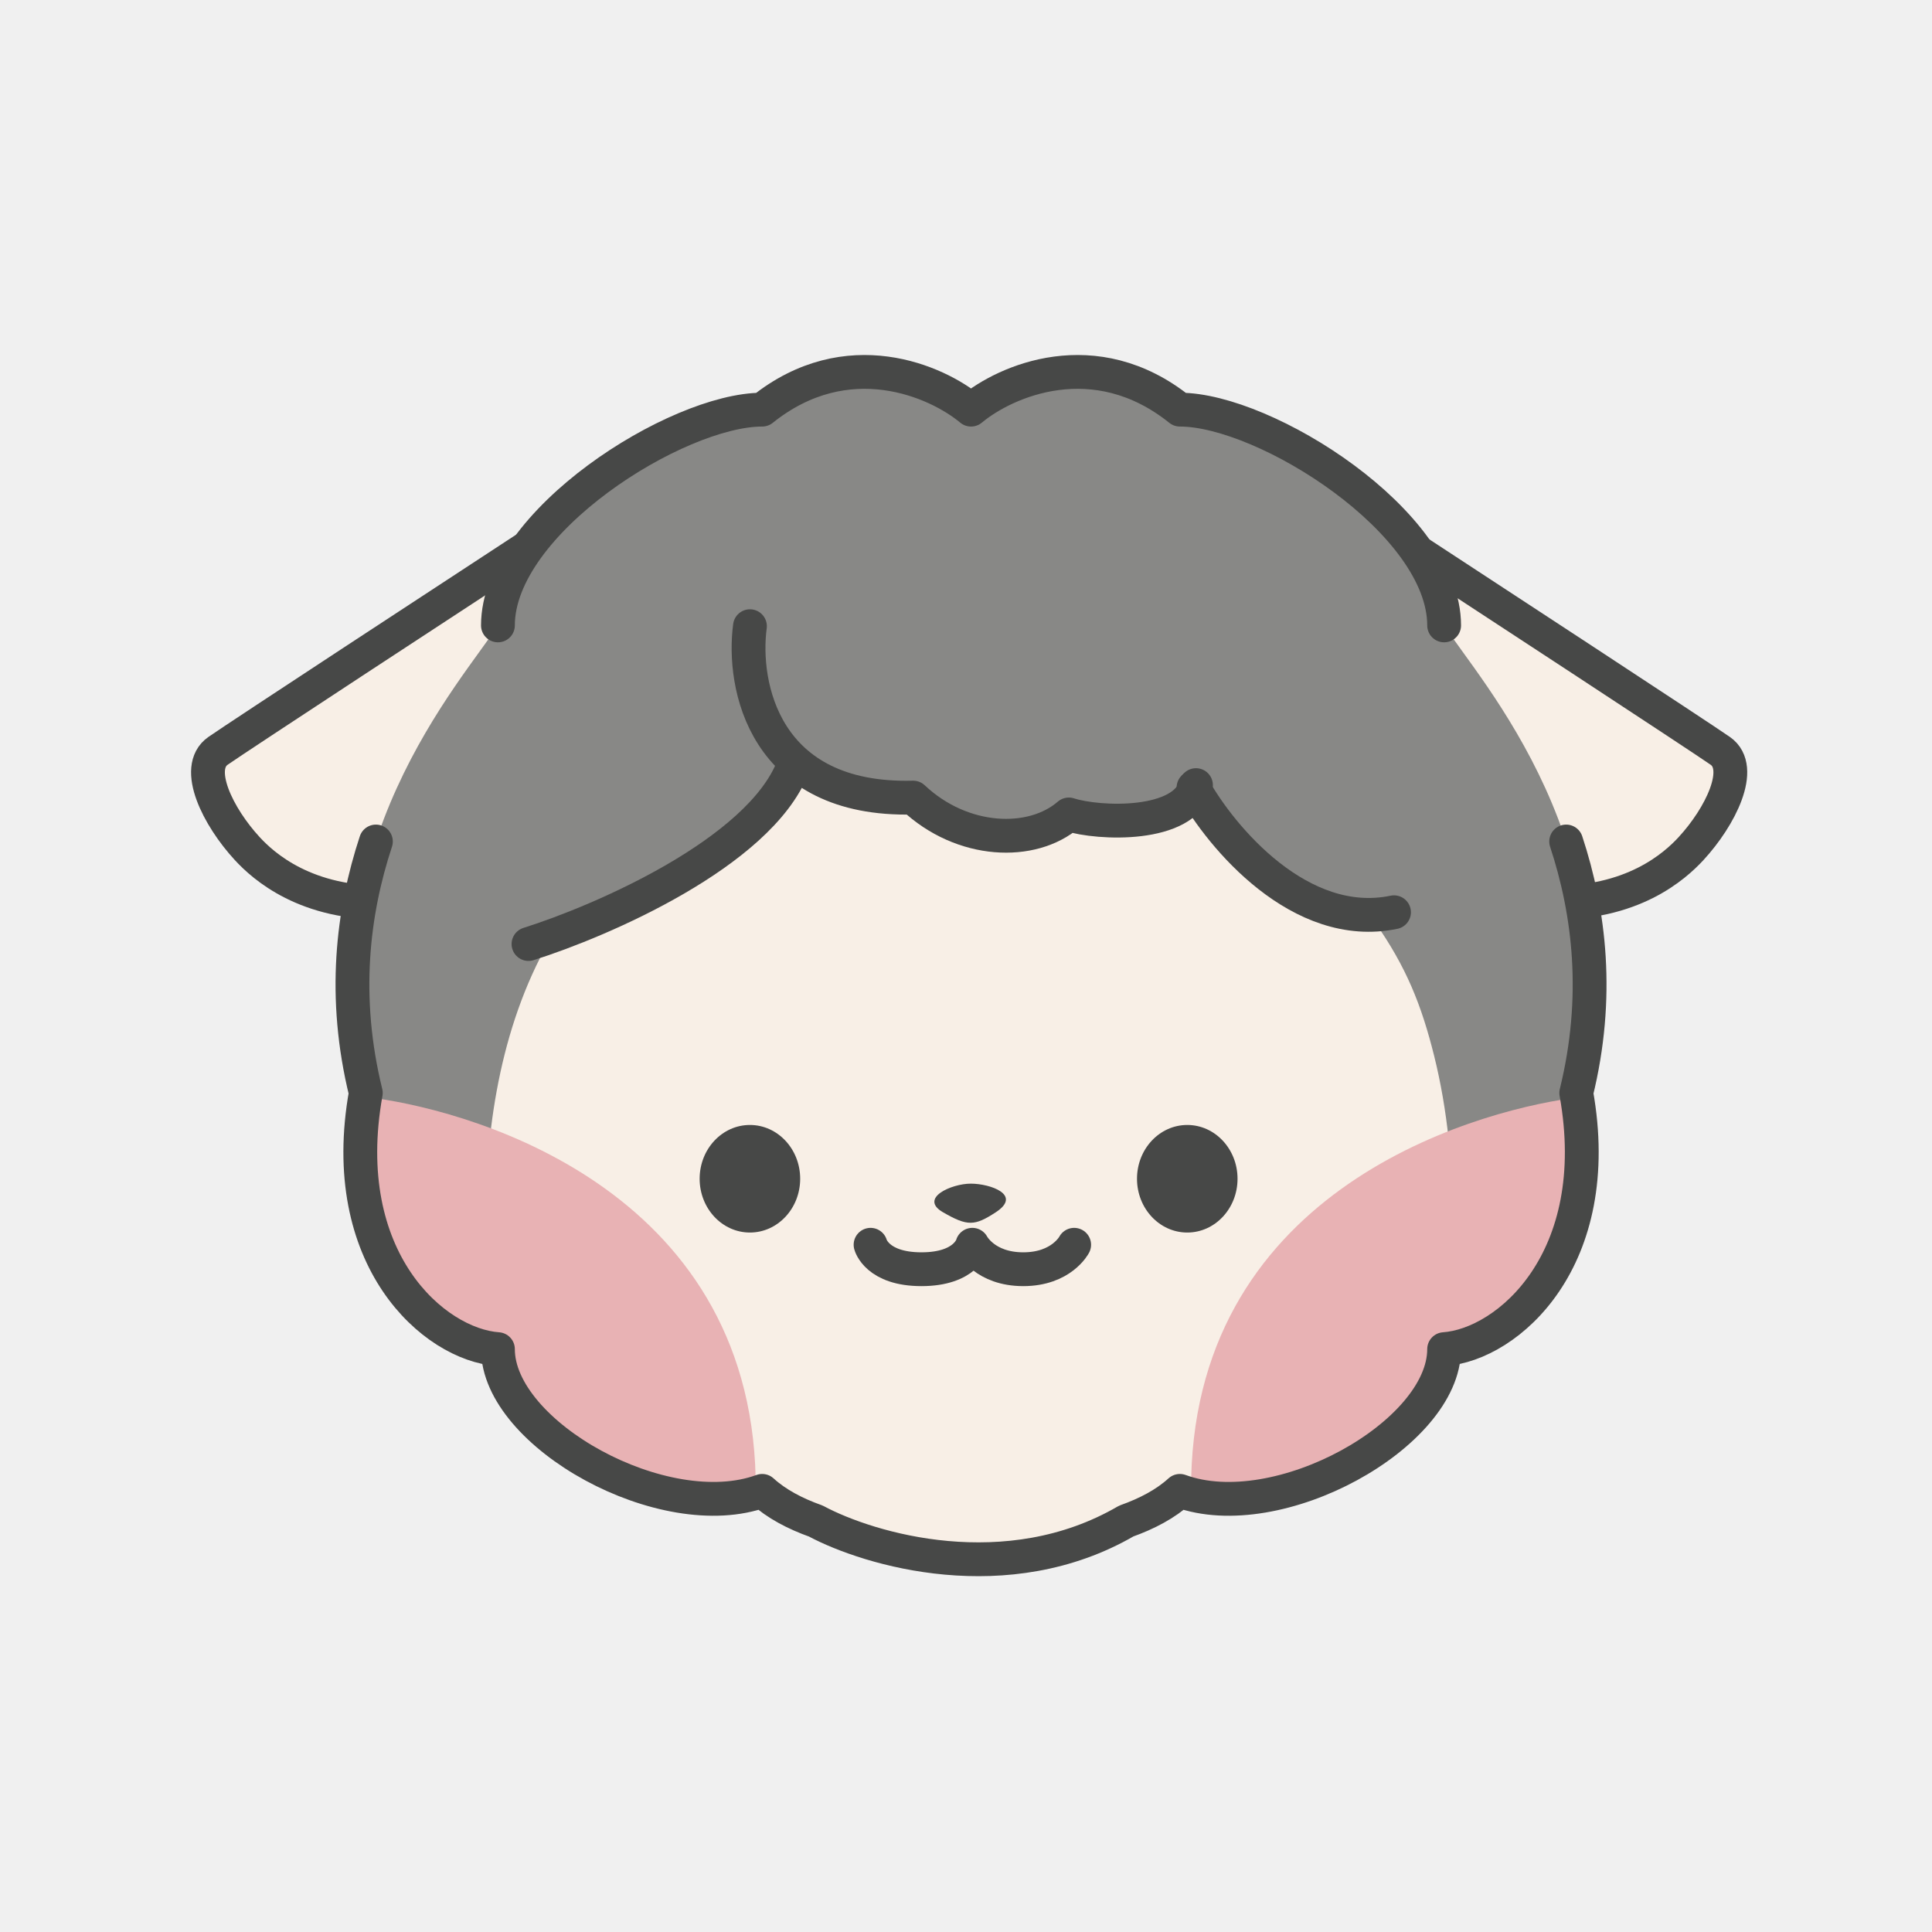
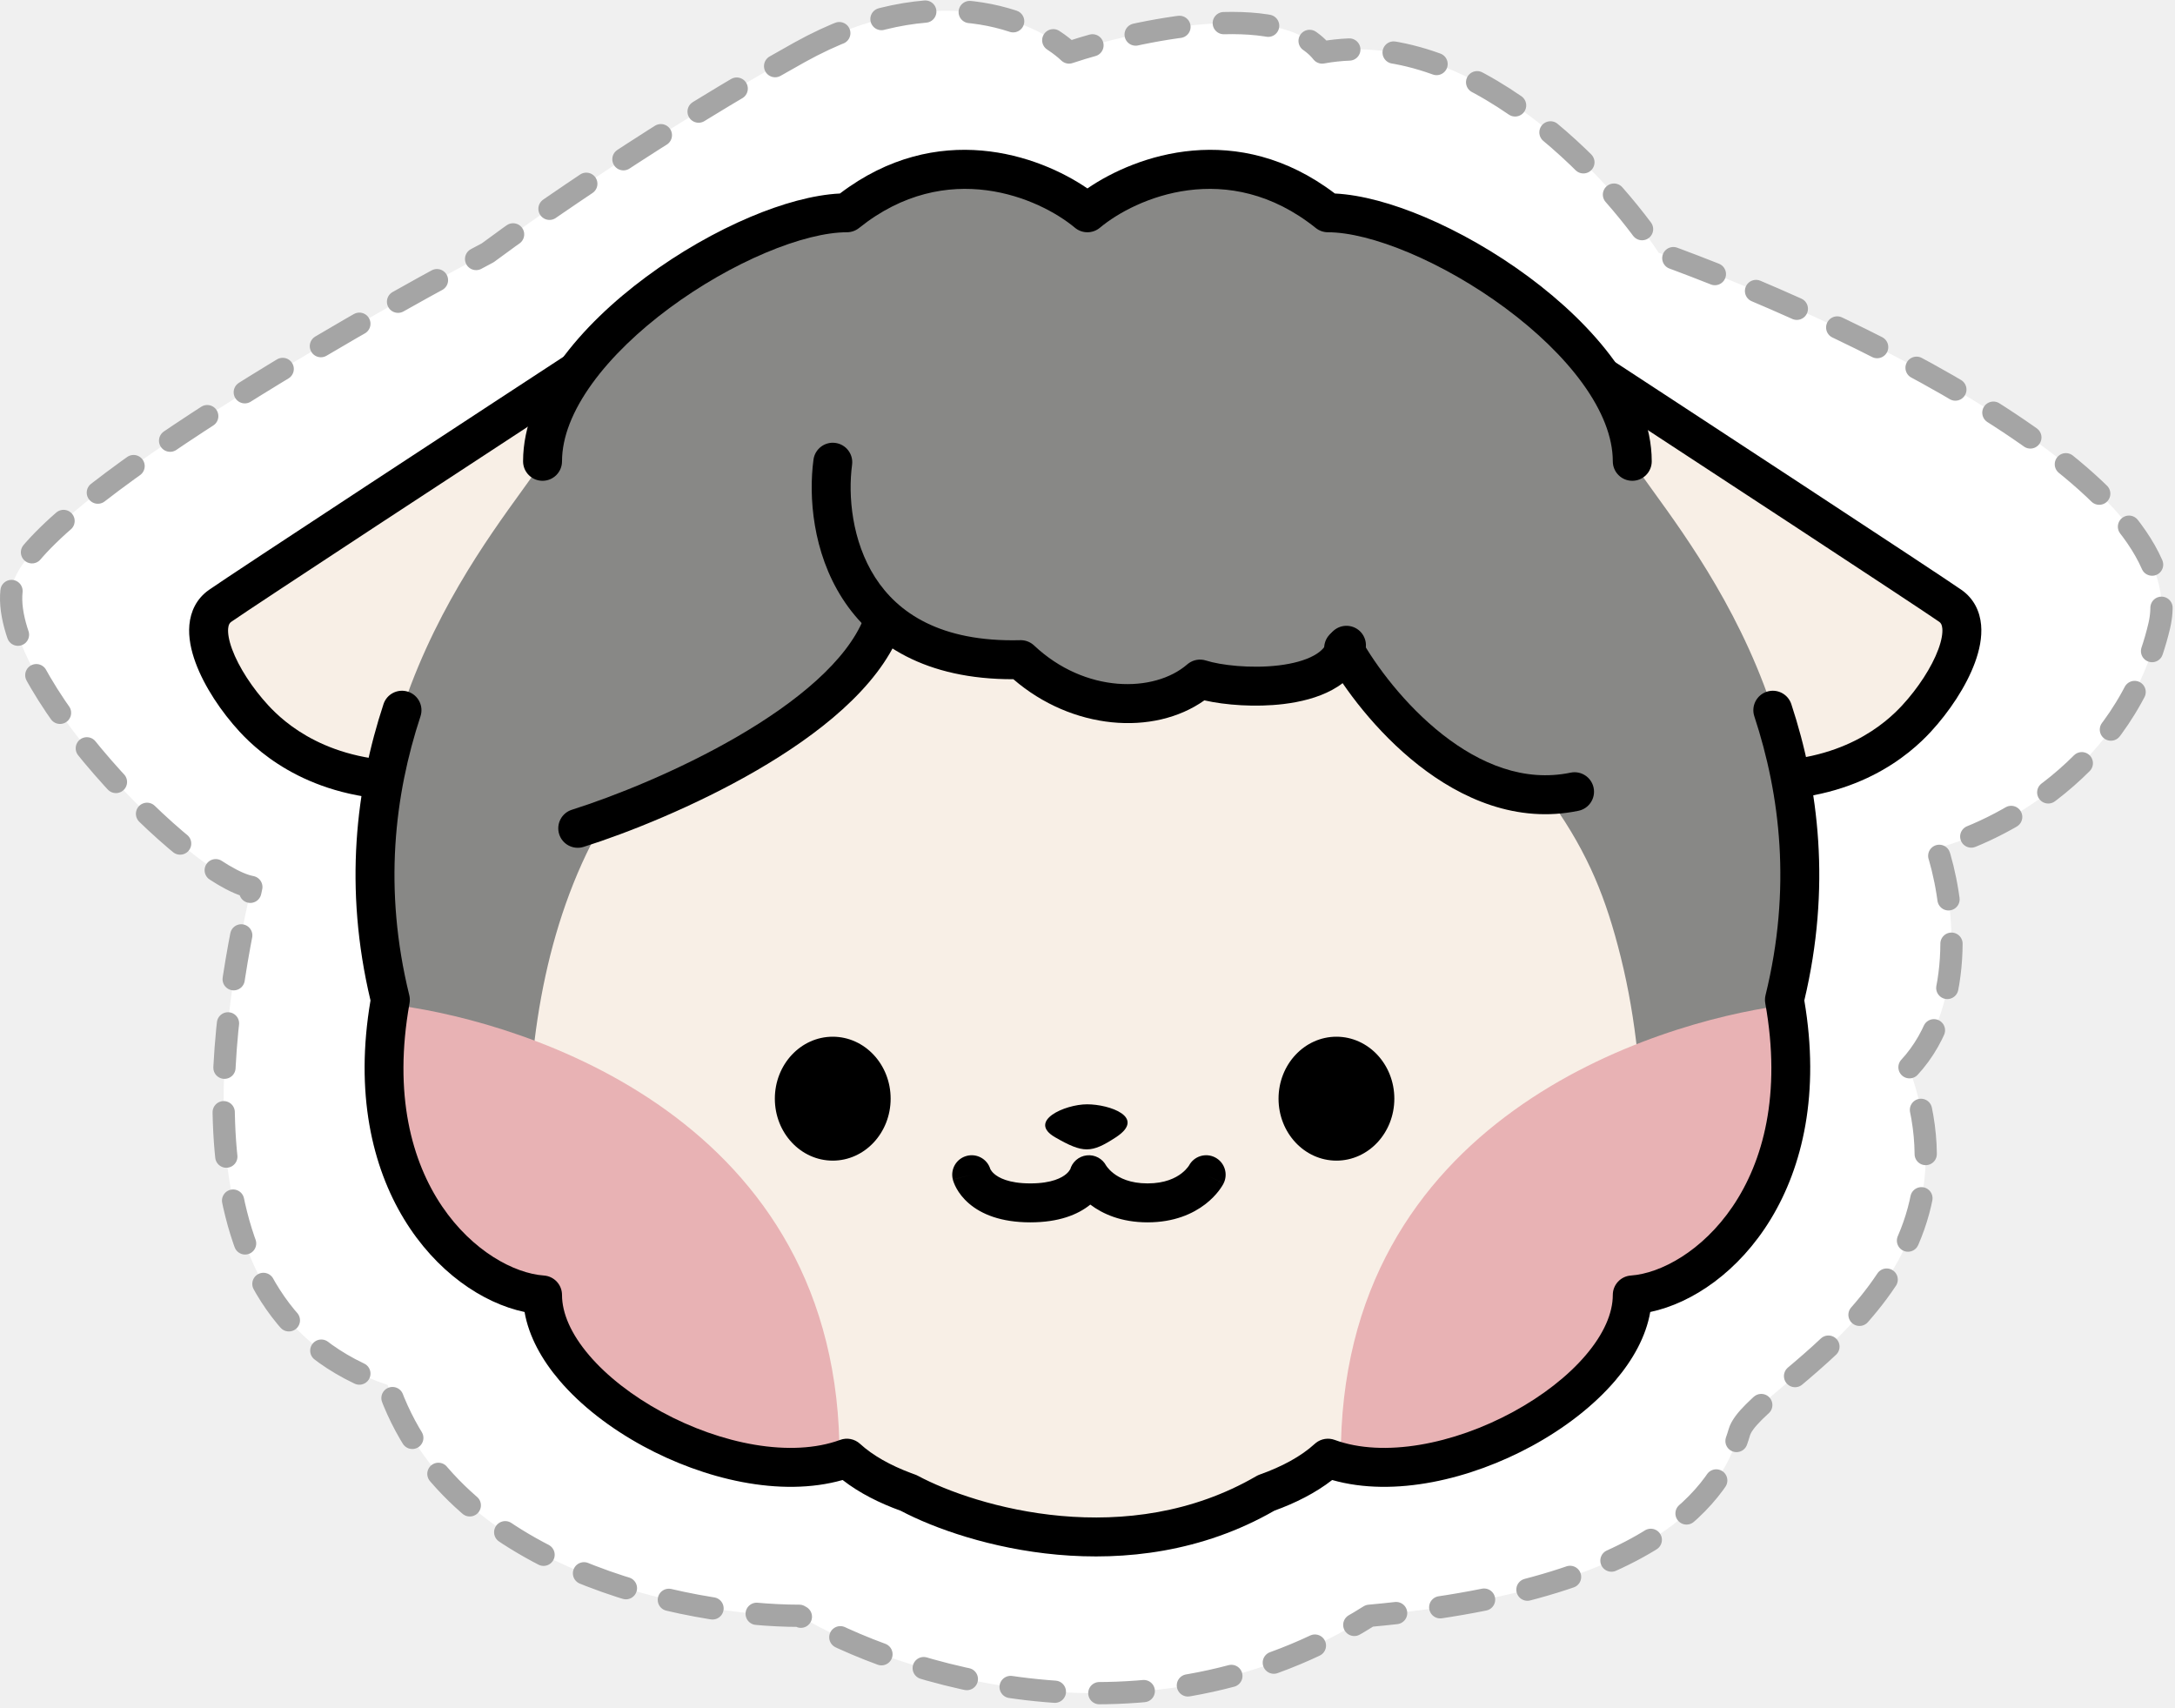
- <svg xmlns="http://www.w3.org/2000/svg" width="400" height="400" viewBox="0 0 400 400" fill="none">
-   <path d="M49.845 148.944C62.35 141.911 103.809 114.493 116.881 105.348C133.472 110.336 119.809 187.353 89.615 187.353C80.345 187.353 64.531 184.741 54.715 177.429C45.445 170.523 31.812 159.088 49.845 148.944Z" fill="#F8EFE6" />
-   <path d="M349.147 150.969C336.795 143.935 295.842 116.518 282.929 107.373C266.54 112.361 280.037 189.378 309.862 189.378C319.02 189.378 334.641 186.766 344.337 179.454C353.494 172.547 366.96 161.113 349.147 150.969Z" fill="#F8EFE6" />
-   <ellipse cx="146.878" cy="225.825" rx="10.124" ry="11.136" fill="#474847" />
-   <ellipse cx="253.182" cy="225.825" rx="10.124" ry="11.136" fill="#474847" />
-   <path d="M45.131 155.462C49.18 152.627 94.064 123.234 116 108.891C129.667 137.239 97.776 186.341 80.565 186.847C63.354 187.353 54.476 179.254 51.205 175.71C45.131 169.13 40.069 159.006 45.131 155.462Z" stroke="#474847" stroke-width="7" stroke-linecap="round" stroke-linejoin="round" />
-   <path d="M356.173 155.462C352.123 152.627 307.24 123.234 285.304 108.891C271.637 137.239 303.528 186.341 320.739 186.847C337.95 187.353 346.828 179.254 350.099 175.71C356.173 169.13 361.235 159.006 356.173 155.462Z" stroke="#474847" stroke-width="7" stroke-linecap="round" stroke-linejoin="round" />
-   <path d="M201.042 84.808C208.102 78.916 226.633 70.667 244.281 84.808C261.93 84.809 298.992 108.069 298.992 129.467C306.052 140.632 338.702 175.988 326.348 226.229C332.525 260.653 312.229 278.331 298.992 279.261C298.992 296.939 264.577 309.964 244.281 302.521C233.692 312.197 211.043 313.376 201.042 312.756C191.041 313.376 168.392 312.197 157.802 302.521C137.506 309.964 103.091 296.939 103.091 279.261C89.855 278.331 69.559 260.653 75.736 226.229C63.382 175.987 96.032 140.632 103.091 129.467C103.091 108.068 140.154 84.808 157.802 84.808C175.451 70.667 193.982 78.916 201.042 84.808Z" fill="#888886" />
-   <path d="M162.375 157.993C167.199 162.157 175.027 165.925 186.404 165.369C189.573 170.361 208.054 178.68 219.671 169.806C226.038 171.349 244.21 171.936 248.92 161.394C248.92 168.142 252.564 171.192 263.498 179.789C271.947 186.432 281.892 186.999 284.62 190.882C291.16 200.19 294.308 208.095 296.926 218.613C299.774 230.057 300.744 241.641 300.804 252.11C300.852 260.535 301.369 266.796 296.926 282.52C290.136 306.546 269.186 311.133 244.327 309.425C236.203 314.621 232.649 320.971 205.739 320.971C193.423 321.314 166.643 317.267 158.011 309.425C140.992 312.892 116.76 307.004 105.876 285.051C101.432 269.327 100.47 260.535 100.518 252.11C100.572 242.655 101.369 232.291 103.621 221.941C105.774 212.045 109.258 202.162 114.695 193.1C119.604 184.919 120.926 194.448 140.992 179.789C161.058 165.13 157.889 165.369 161.793 158.159C161.986 158.103 162.18 158.048 162.375 157.993Z" fill="#F8EFE6" />
-   <path d="M246.601 308.842C246.196 247.288 303.634 230.38 325.569 227.343C330.631 235.105 325.501 265.309 316.964 270.371C312.093 273.259 308.358 276.445 299.753 279.483C296.715 297.706 263.556 315.846 246.601 308.842Z" fill="#E8B2B4" />
-   <path d="M156.474 308.842C156.879 247.288 99.442 230.38 77.506 227.343C72.444 235.105 77.574 265.309 86.112 270.371C90.982 273.259 94.717 276.445 103.323 279.483C106.36 297.706 139.519 315.846 156.474 308.842Z" fill="#E8B2B4" />
-   <path d="M298.992 129.485C298.992 108.079 261.93 84.811 244.281 84.811C226.633 70.665 208.102 78.917 201.042 84.811C193.982 78.917 175.451 70.665 157.802 84.811C140.154 84.811 103.091 108.078 103.091 129.485M77.825 174.223C73.002 188.863 70.851 206.406 75.736 226.277C69.559 260.713 89.855 278.396 103.091 279.327C103.091 297.01 137.506 316.114 157.802 308.669C160.748 311.361 164.626 313.396 168.906 314.917C180.056 320.889 208.52 329.251 233.178 314.917C237.458 313.396 241.336 311.361 244.281 308.669C264.577 316.114 298.992 297.01 298.992 279.327C312.229 278.396 332.525 260.713 326.348 226.277C331.233 206.406 329.082 188.863 324.259 174.223" stroke="#474847" stroke-width="7" stroke-linecap="round" stroke-linejoin="round" />
-   <path d="M155.268 129.646C153.635 141.808 158.108 165.933 189.058 165.133C199.243 174.73 213.697 175.204 221.291 168.623C227.494 170.623 245.263 171.346 247.613 162.549" stroke="#474847" stroke-width="7" stroke-linecap="round" stroke-linejoin="round" />
-   <path d="M109.419 195.452C124.697 190.628 157.021 176.586 164.089 159.005" stroke="#474847" stroke-width="7" stroke-linecap="round" stroke-linejoin="round" />
-   <path d="M247.106 163.055C252.843 173.348 269.177 192.921 288.615 188.871" stroke="#474847" stroke-width="7" stroke-linecap="round" stroke-linejoin="round" />
-   <ellipse cx="155.261" cy="244.048" rx="10.408" ry="11.136" fill="#474847" />
-   <ellipse cx="245.811" cy="244.048" rx="10.408" ry="11.136" fill="#474847" />
-   <path d="M180.24 257.716C180.24 257.716 181.541 262.778 190.778 262.778C200.015 262.778 201.316 257.716 201.316 257.716C201.316 257.716 203.918 262.778 211.854 262.778C219.791 262.778 222.393 257.716 222.393 257.716" stroke="#474847" stroke-width="7" stroke-linecap="round" stroke-linejoin="round" />
-   <path d="M195.249 250.993C200.301 253.901 201.755 253.863 206.156 250.993C211.706 247.374 205.008 245.061 200.989 245.061C196.971 245.061 190.197 248.084 195.249 250.993Z" fill="#474847" />
+ <svg xmlns="http://www.w3.org/2000/svg" width="391" height="307" viewBox="0 0 391 307" fill="none">
+   <path d="M143.682 9.438C168.082 -4.162 186.182 3.771 192.182 9.438C204.182 5.438 230.082 -0.162 237.682 9.438C264.082 4.638 289.015 31.438 298.182 45.438C330.682 57.104 394.182 86.838 388.182 112.438C382.182 138.038 359.015 149.771 348.182 152.438C351.015 160.771 353.982 180.338 343.182 191.938C357.682 231.438 315.182 248.938 312.682 257.438C310.182 265.938 301.182 285.438 246.182 290.438C206.182 315.638 161.182 300.938 143.682 290.438C123.682 290.438 80.882 282.138 69.682 248.938C30.682 235.938 39.682 183.938 45.182 159.438C34.182 157.438 -0.818 121.938 2.182 105.438C4.582 92.238 60.182 59.938 87.682 45.438C96.182 39.104 119.282 23.038 143.682 9.438Z" fill="white" stroke="#A5A5A5" stroke-width="4" stroke-linecap="round" stroke-linejoin="round" stroke-dasharray="8 8" />
+   <path d="M44.286 102.383C56.791 95.349 98.25 67.932 111.322 58.786C127.913 63.775 114.25 140.792 84.056 140.792C74.786 140.792 58.972 138.18 49.156 130.867C39.886 123.961 26.253 112.527 44.286 102.383Z" fill="#F8EFE6" />
+   <path d="M343.589 104.408C331.237 97.374 290.283 69.957 277.371 60.811C260.982 65.799 274.478 142.816 304.304 142.816C313.461 142.816 329.082 140.205 338.778 132.892C347.935 125.986 361.402 114.552 343.589 104.408Z" fill="#F8EFE6" />
+   <path d="M151.444 179.263C151.444 185.414 146.911 190.4 141.319 190.4C135.728 190.4 131.195 185.414 131.195 179.263C131.195 173.113 135.728 168.127 141.319 168.127C146.911 168.127 151.444 173.113 151.444 179.263Z" fill="black" />
+   <path d="M257.747 179.263C257.747 185.414 253.214 190.4 247.623 190.4C242.031 190.4 237.499 185.414 237.499 179.263C237.499 173.113 242.031 168.127 247.623 168.127C253.214 168.127 257.747 173.113 257.747 179.263Z" fill="black" />
+   <path d="M108.686 59.301C109.498 58.83 110.469 58.705 111.379 58.958C112.349 59.227 113.156 59.902 113.594 60.809C117.414 68.732 117.955 77.891 116.549 86.936C115.14 95.997 111.744 105.18 107.396 113.386C103.048 121.591 97.672 128.965 92.182 134.372C86.859 139.613 80.811 143.616 75.109 143.784C56.564 144.329 46.779 135.535 43.075 131.523C39.816 127.991 36.739 123.429 35.148 119.09C34.355 116.929 33.838 114.575 34.046 112.314C34.264 109.937 35.306 107.616 37.566 106.034C41.676 103.156 86.639 73.71 108.526 59.4L108.686 59.301ZM108.764 67.609C85.838 82.604 45.362 109.12 41.579 111.768C41.308 111.958 41.083 112.23 41.017 112.954C40.94 113.793 41.119 115.046 41.719 116.681C42.912 119.935 45.404 123.726 48.219 126.775C51.057 129.85 59.028 137.253 74.903 136.787C77.807 136.701 82.2 134.378 87.271 129.384C92.173 124.556 97.143 117.787 101.211 110.109C105.278 102.434 108.367 93.994 109.632 85.861C110.655 79.281 110.462 73.053 108.764 67.609Z" fill="black" />
+   <path d="M281.501 59.301C280.689 58.83 279.718 58.705 278.808 58.958C277.838 59.227 277.031 59.902 276.593 60.809C272.773 68.732 272.232 77.891 273.638 86.936C275.047 95.997 278.443 105.18 282.791 113.386C287.139 121.591 292.515 128.965 298.005 134.372C303.328 139.613 309.376 143.616 315.077 143.784C333.623 144.329 343.408 135.535 347.112 131.523C350.372 127.991 353.448 123.429 355.039 119.09C355.832 116.929 356.349 114.575 356.141 112.314C355.923 109.937 354.881 107.616 352.621 106.034C348.511 103.156 303.548 73.71 281.661 59.4L281.501 59.301ZM281.423 67.609C304.349 82.604 344.825 109.12 348.608 111.768C348.879 111.958 349.104 112.23 349.17 112.954C349.247 113.793 349.068 115.046 348.468 116.681C347.275 119.935 344.783 123.726 341.968 126.775C339.13 129.85 331.159 137.253 315.284 136.787C312.38 136.701 307.987 134.378 302.916 129.384C298.014 124.556 293.044 117.787 288.976 110.109C284.909 102.434 281.82 93.994 280.555 85.861C279.532 79.281 279.725 73.053 281.423 67.609Z" fill="black" />
+   <path d="M195.484 38.247C202.544 32.355 221.075 24.105 238.723 38.247C256.372 38.247 293.434 61.507 293.434 82.906C300.494 94.071 333.144 129.426 320.79 179.667C326.967 214.092 306.671 231.769 293.434 232.7C293.434 250.377 259.019 263.403 238.723 255.96C228.134 265.636 205.485 266.814 195.484 266.194C185.483 266.815 162.834 265.636 152.244 255.96C131.948 263.403 97.533 250.378 97.533 232.7C84.297 231.77 64.001 214.092 70.178 179.667C57.824 129.426 90.474 94.071 97.533 82.906C97.533 61.507 134.596 38.247 152.244 38.247C169.893 24.105 188.424 32.355 195.484 38.247Z" fill="#888886" />
+   <path d="M156.816 111.432C161.64 115.596 169.468 119.363 180.845 118.808C184.014 123.799 202.495 132.119 214.112 123.245C220.479 124.788 238.651 125.375 243.361 114.833C243.361 121.581 247.005 124.63 257.94 133.228C266.388 139.871 276.334 140.438 279.062 144.321C285.602 153.629 288.749 161.534 291.367 172.052C294.215 183.496 295.186 195.08 295.246 205.549C295.294 213.974 295.81 220.235 291.367 235.958C284.577 259.985 263.627 264.572 238.768 262.864C230.644 268.06 227.09 274.41 200.18 274.41C187.865 274.753 161.084 270.706 152.453 262.864C135.433 266.331 111.201 260.442 100.317 238.489C95.873 222.766 94.912 213.974 94.96 205.549C95.014 196.094 95.811 185.729 98.062 175.38C100.216 165.483 103.7 155.6 109.136 146.539C114.045 138.358 115.368 147.887 135.433 133.228C155.499 118.569 152.331 118.808 156.235 111.597C156.428 111.541 156.622 111.487 156.816 111.432Z" fill="#F8EFE6" />
+   <path d="M241.042 262.281C240.638 200.726 298.075 183.819 320.011 180.782C325.073 188.544 319.942 218.747 311.405 223.809C306.535 226.697 302.8 229.884 294.194 232.921C291.157 251.145 257.998 269.284 241.042 262.281Z" fill="#E8B2B4" />
+   <path d="M150.916 262.281C151.32 200.726 93.883 183.819 71.947 180.782C66.885 188.544 72.016 218.747 80.553 223.809C85.423 226.697 89.159 229.884 97.764 232.921C100.801 251.145 133.96 269.284 150.916 262.281Z" fill="#E8B2B4" />
+   <path d="M317.606 124.337C319.441 123.732 321.42 124.731 322.025 126.567C326.959 141.546 329.2 159.515 324.362 179.828C330.027 213.151 311.869 232.625 296.665 235.832C295.896 240.258 293.538 244.447 290.405 248.126C286.527 252.68 281.225 256.747 275.361 259.935C264.447 265.867 250.664 269.218 239.487 266.031C236.451 268.392 232.851 270.181 229.101 271.54C216.066 279.025 202.126 280.54 190.104 279.456C178.181 278.381 167.934 274.735 161.925 271.562C158.153 270.2 154.531 268.405 151.48 266.031C140.302 269.217 126.519 265.867 115.606 259.935C109.741 256.747 104.44 252.68 100.563 248.126C97.43 244.447 95.07 240.258 94.301 235.832C79.098 232.624 60.942 213.151 66.606 179.83C61.767 159.516 64.007 141.547 68.942 126.567C69.546 124.731 71.526 123.732 73.362 124.337C75.198 124.942 76.196 126.921 75.591 128.757C70.939 142.88 68.873 159.748 73.576 178.88C73.693 179.356 73.709 179.852 73.622 180.334C67.726 213.208 87.082 228.522 97.778 229.275C99.612 229.403 101.033 230.928 101.033 232.766C101.033 236.054 102.654 239.785 105.892 243.588C109.101 247.357 113.673 250.916 118.949 253.784C129.667 259.61 142.236 262.05 151.038 258.821C152.265 258.371 153.641 258.643 154.606 259.525C156.936 261.654 160.082 263.399 163.775 264.785L164.52 265.058L164.764 265.155C164.844 265.191 164.923 265.229 165 265.271C170.174 268.042 179.624 271.483 190.733 272.484C201.809 273.483 214.317 272.04 225.861 265.329L226.148 265.18C226.245 265.134 226.346 265.094 226.447 265.058C230.463 263.631 233.876 261.796 236.362 259.525L236.547 259.366C237.497 258.612 238.778 258.4 239.928 258.821C248.73 262.05 261.3 259.61 272.018 253.784C277.294 250.916 281.865 247.357 285.074 243.588C288.313 239.785 289.934 236.054 289.934 232.766C289.934 230.928 291.356 229.403 293.189 229.275C303.886 228.522 323.241 213.207 317.345 180.334C317.258 179.852 317.274 179.356 317.391 178.88C322.094 159.748 320.029 142.88 315.376 128.757C314.771 126.921 315.77 124.942 317.606 124.337ZM289.934 82.923C289.934 78.572 288.036 73.814 284.53 68.962C281.045 64.137 276.145 59.467 270.614 55.372C265.093 51.285 259.047 47.848 253.356 45.444C247.606 43.016 242.473 41.749 238.723 41.749C237.927 41.749 237.155 41.478 236.534 40.981C220.719 28.303 204.117 35.601 197.727 40.937C196.428 42.021 194.539 42.021 193.24 40.937C186.85 35.601 170.249 28.303 154.433 40.981C153.812 41.478 153.04 41.749 152.244 41.749C148.494 41.749 143.362 43.015 137.612 45.444C131.92 47.847 125.874 51.285 120.353 55.372C114.822 59.467 109.923 64.137 106.437 68.962C102.932 73.814 101.033 78.572 101.033 82.923C101.033 84.856 99.465 86.423 97.532 86.423C95.6 86.423 94.033 84.856 94.033 82.923C94.034 76.572 96.767 70.393 100.763 64.862C104.778 59.305 110.247 54.144 116.188 49.746C122.138 45.341 128.666 41.623 134.888 38.995C140.555 36.602 146.185 35.02 150.999 34.781C168.532 21.462 186.678 27.831 195.484 33.872C204.289 27.831 222.434 21.462 239.967 34.781C244.782 35.02 250.412 36.602 256.079 38.995C262.301 41.623 268.829 45.341 274.78 49.746C280.72 54.144 286.189 59.305 290.204 64.862C294.2 70.393 296.934 76.572 296.934 82.923C296.934 84.856 295.367 86.423 293.434 86.423C291.501 86.423 289.934 84.856 289.934 82.923Z" fill="black" />
+   <path d="M146.24 82.618C146.497 80.703 148.259 79.358 150.174 79.615C152.09 79.873 153.435 81.634 153.177 83.55C152.436 89.072 153.122 97.24 157.331 103.798C161.37 110.091 168.996 115.446 183.408 115.073L183.581 115.072C184.442 115.093 185.269 115.431 185.899 116.025C195.08 124.674 207.496 124.567 213.439 119.417L213.617 119.274C214.523 118.586 215.713 118.379 216.805 118.731C219.365 119.556 224.841 120.215 229.916 119.599C232.43 119.294 234.587 118.703 236.15 117.854C237.669 117.028 238.402 116.096 238.673 115.084C239.172 113.217 241.09 112.108 242.958 112.607C244.825 113.106 245.935 115.023 245.436 116.891C244.531 120.277 242.161 122.554 239.494 124.004C236.87 125.43 233.757 126.184 230.759 126.548C225.717 127.16 220.272 126.745 216.51 125.89C207.379 132.356 192.72 131.199 182.174 122.09C166.473 122.131 156.807 115.941 151.44 107.579C146.084 99.234 145.349 89.258 146.24 82.618Z" fill="black" />
+   <path d="M155.283 111.138C156.004 109.345 158.042 108.476 159.836 109.197C161.629 109.918 162.499 111.956 161.778 113.75C157.77 123.719 146.975 132.126 136.031 138.478C124.894 144.942 112.749 149.754 104.914 152.228C103.071 152.81 101.104 151.788 100.522 149.945C99.94 148.102 100.963 146.135 102.806 145.553C110.25 143.203 121.906 138.582 132.517 132.423C143.322 126.153 152.223 118.75 155.283 111.138Z" fill="black" />
+   <path d="M239.844 113.436C241.533 112.495 243.665 113.101 244.606 114.79C247.296 119.616 252.531 126.695 259.326 132.027C266.127 137.364 274.03 140.615 282.343 138.883C284.236 138.489 286.09 139.704 286.484 141.596C286.878 143.489 285.663 145.343 283.771 145.737C272.646 148.054 262.664 143.544 255.004 137.534C247.338 131.518 241.537 123.664 238.491 118.198C237.55 116.509 238.156 114.377 239.844 113.436Z" fill="black" />
+   <path d="M160.11 197.487C160.11 203.637 155.451 208.623 149.702 208.623C143.954 208.623 139.294 203.637 139.294 197.487C139.294 191.336 143.954 186.35 149.702 186.35C155.451 186.35 160.11 191.336 160.11 197.487Z" fill="black" />
+   <path d="M250.66 197.487C250.66 203.637 246 208.623 240.252 208.623C234.504 208.623 229.844 203.637 229.844 197.487C229.844 191.336 234.504 186.35 240.252 186.35C246 186.35 250.66 191.336 250.66 197.487Z" fill="black" />
+   <path d="M173.81 207.765C175.627 207.298 177.477 208.346 178.024 210.119C178.032 210.137 178.05 210.177 178.081 210.232C178.169 210.39 178.369 210.69 178.761 211.025C179.494 211.652 181.272 212.717 185.219 212.717C189.166 212.717 190.945 211.652 191.677 211.025C192.07 210.69 192.269 210.39 192.357 210.232C192.401 210.154 192.42 210.107 192.42 210.107C192.419 210.109 192.414 210.123 192.405 210.151C192.4 210.165 192.395 210.183 192.388 210.205C192.385 210.216 192.382 210.228 192.379 210.241C192.377 210.247 192.375 210.254 192.374 210.261C192.373 210.264 192.372 210.268 192.371 210.271C192.37 210.273 192.369 210.276 192.369 210.277V210.278C192.732 208.873 193.925 207.837 195.368 207.676C196.811 207.514 198.204 208.26 198.869 209.551C198.869 209.55 198.867 209.548 198.867 209.547C198.866 209.544 198.864 209.542 198.863 209.54C198.861 209.536 198.858 209.531 198.856 209.527C198.852 209.52 198.848 209.513 198.845 209.508C198.839 209.497 198.836 209.489 198.835 209.486C198.837 209.49 198.842 209.5 198.851 209.515C198.881 209.562 198.948 209.663 199.054 209.801C199.268 210.076 199.635 210.488 200.186 210.913C201.246 211.73 203.137 212.717 206.296 212.717C209.454 212.717 211.345 211.73 212.405 210.913C212.956 210.488 213.323 210.076 213.537 209.801C213.643 209.663 213.71 209.562 213.74 209.515C213.749 209.5 213.754 209.49 213.757 209.486L213.74 209.519C214.634 207.826 216.726 207.164 218.433 208.041C220.152 208.925 220.83 211.035 219.947 212.754L216.834 211.154C219.863 212.711 219.944 212.755 219.945 212.758C219.945 212.758 219.943 212.76 219.942 212.762C219.941 212.764 219.94 212.768 219.938 212.77C219.935 212.776 219.932 212.782 219.928 212.788C219.922 212.801 219.915 212.815 219.907 212.83C219.891 212.86 219.871 212.896 219.848 212.935C219.803 213.015 219.744 213.114 219.673 213.228C219.529 213.457 219.331 213.752 219.069 214.09C218.547 214.763 217.767 215.618 216.676 216.458C214.451 218.172 211.073 219.717 206.296 219.717C201.582 219.717 198.231 218.212 196.006 216.525C193.771 218.34 190.339 219.717 185.219 219.717C179.93 219.717 176.439 218.25 174.212 216.346C173.124 215.416 172.42 214.45 171.976 213.658C171.755 213.264 171.6 212.915 171.492 212.636C171.438 212.496 171.396 212.374 171.363 212.271C171.347 212.22 171.333 212.174 171.321 212.133C171.315 212.112 171.309 212.093 171.304 212.075C171.302 212.066 171.3 212.057 171.298 212.049C171.296 212.045 171.296 212.041 171.295 212.037C171.294 212.035 171.293 212.032 171.293 212.031C171.292 212.028 171.314 212.02 174.681 211.154L171.292 212.025C170.811 210.153 171.938 208.246 173.81 207.765ZM178.069 210.278C178.069 210.277 178.069 210.273 178.068 210.271C178.067 210.268 178.066 210.264 178.065 210.261C178.063 210.254 178.062 210.247 178.06 210.241C178.057 210.228 178.054 210.216 178.05 210.205C178.044 210.183 178.038 210.165 178.034 210.151C178.033 210.148 178.032 210.144 178.031 210.142C178.045 210.187 178.057 210.232 178.069 210.278Z" fill="black" />
+   <path d="M189.69 204.431C194.741 207.34 196.196 207.302 200.597 204.431C206.146 200.812 199.449 198.499 195.43 198.499C191.412 198.499 184.638 201.523 189.69 204.431Z" fill="black" />
</svg>
